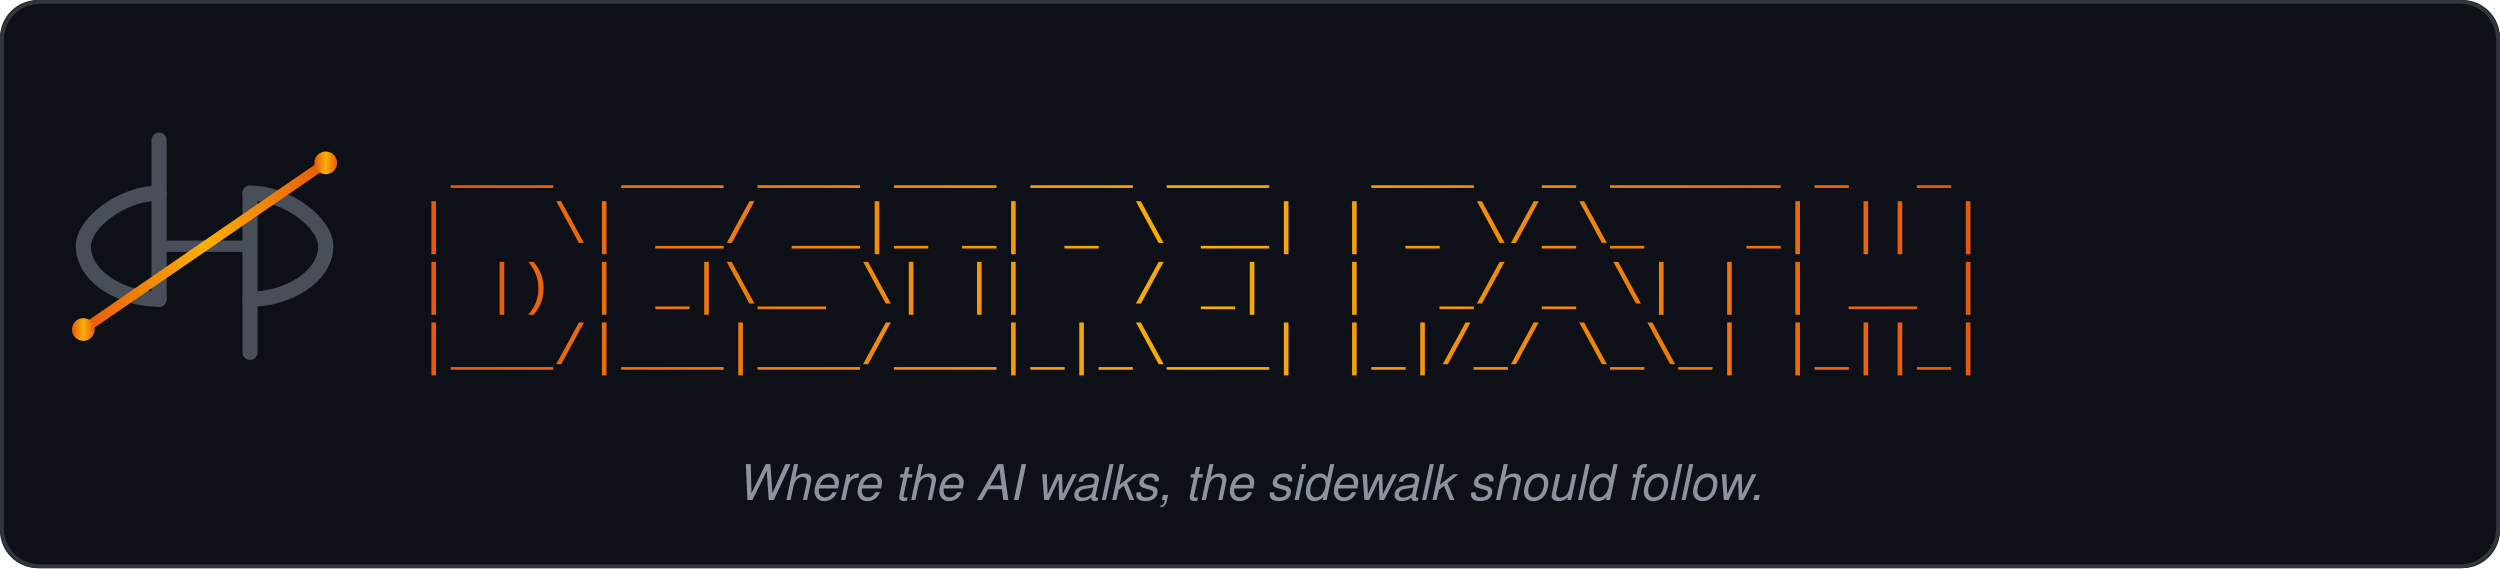
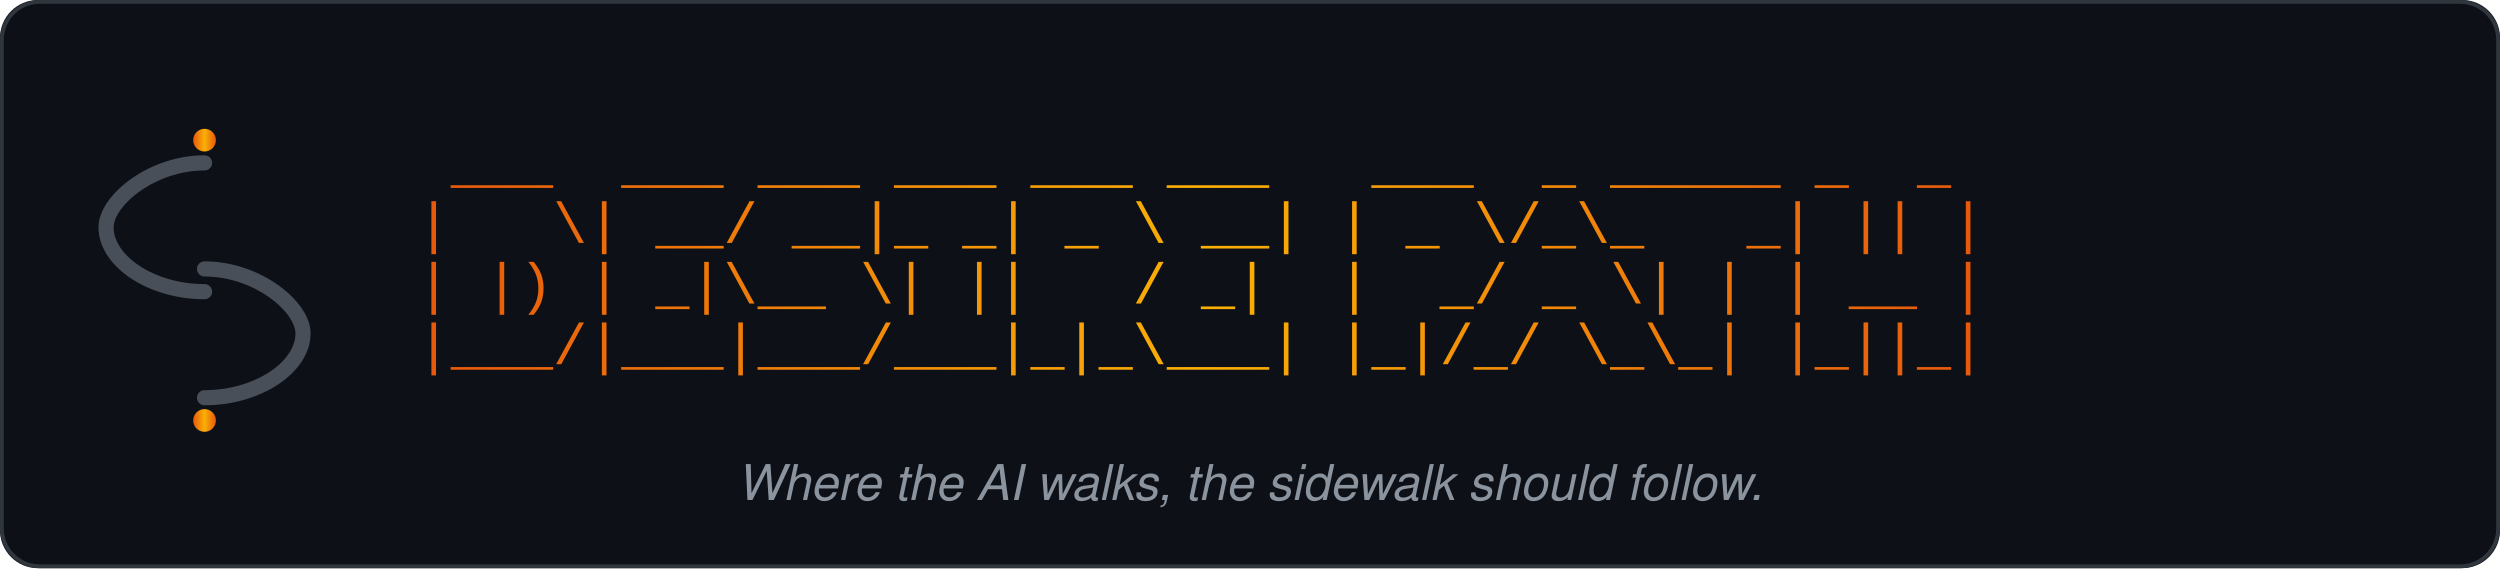
<svg xmlns="http://www.w3.org/2000/svg" width="660" height="150" viewBox="0 0 660 150">
  <defs>
    <linearGradient id="g" x1="0" y1="0" x2="1" y2="0">
      <stop offset="0%" stop-color="#e8590c" />
      <stop offset="50%" stop-color="#fab005" />
      <stop offset="100%" stop-color="#e8590c" />
    </linearGradient>
  </defs>
  <rect width="660" height="150" rx="10" fill="#0d1117" />
  <rect x=".5" y=".5" width="659" height="149" rx="10" fill="none" stroke="#30363d" />
-   <g transform="translate(18, 37)">
-     <line x1="24" y1="0" x2="24" y2="42" stroke="#484f58" stroke-width="4" stroke-linecap="round" />
-     <path d="M 24,14 C 14,14 4,22 4,28 C 4,36 14,42 24,42" fill="none" stroke="#484f58" stroke-width="4" stroke-linecap="round" />
-     <line x1="48" y1="14" x2="48" y2="56" stroke="#484f58" stroke-width="4" stroke-linecap="round" />
-     <path d="M 48,14 C 58,14 68,22 68,28 C 68,36 58,42 48,42" fill="none" stroke="#484f58" stroke-width="4" stroke-linecap="round" />
-     <line x1="24" y1="28" x2="48" y2="28" stroke="#484f58" stroke-width="3" stroke-linecap="round" />
-     <line x1="4" y1="50" x2="68" y2="6" stroke="url(#g)" stroke-width="2.5" stroke-linecap="round" />
-     <circle cx="4" cy="50" r="3" fill="url(#g)" />
-     <circle cx="68" cy="6" r="3" fill="url(#g)" />
+   <g transform="translate(24, 37)">
+     <path d="M 30,6 C 16,6 4,16 4,23 C 4,32 16,40 30,40" fill="none" stroke="#484f58" stroke-width="4" stroke-linecap="round" />
+     <path d="M 30,34 C 44,34 56,44 56,51 C 56,60 44,68 30,68" fill="none" stroke="#484f58" stroke-width="4" stroke-linecap="round" />
+     <line x1="30" y1="0" x2="30" y2="74" stroke="url(#g)" stroke-width="2.5" stroke-linecap="round" />
+     <circle cx="30" cy="0" r="3" fill="url(#g)" />
+     <circle cx="30" cy="74" r="3" fill="url(#g)" />
  </g>
  <text font-family="SFMono-Regular,Menlo,Consolas,'Courier New',monospace" font-size="15" fill="url(#g)" xml:space="preserve">
    <tspan x="110" y="48"> ___  ___ ___ ___ ___ ___   ___  _ _____ _  _ </tspan>
    <tspan x="110" y="64">|   \| __/ __|_ _| _ \ __| | _ \/_\_   _| || |</tspan>
    <tspan x="110" y="80">| |) | _|\__ \| ||   / _|  |  _/ _ \| | | __ |</tspan>
    <tspan x="110" y="96">|___/|___|___/___|_|_\___| |_|/_/ \_\_| |_||_|</tspan>
  </text>
  <text x="330" y="132" font-family="-apple-system,BlinkMacSystemFont,'Segoe UI',Helvetica,Arial,sans-serif" font-size="13" fill="#8b949e" text-anchor="middle" font-style="italic">Where the AI walks, the sidewalk should follow.</text>
</svg>
